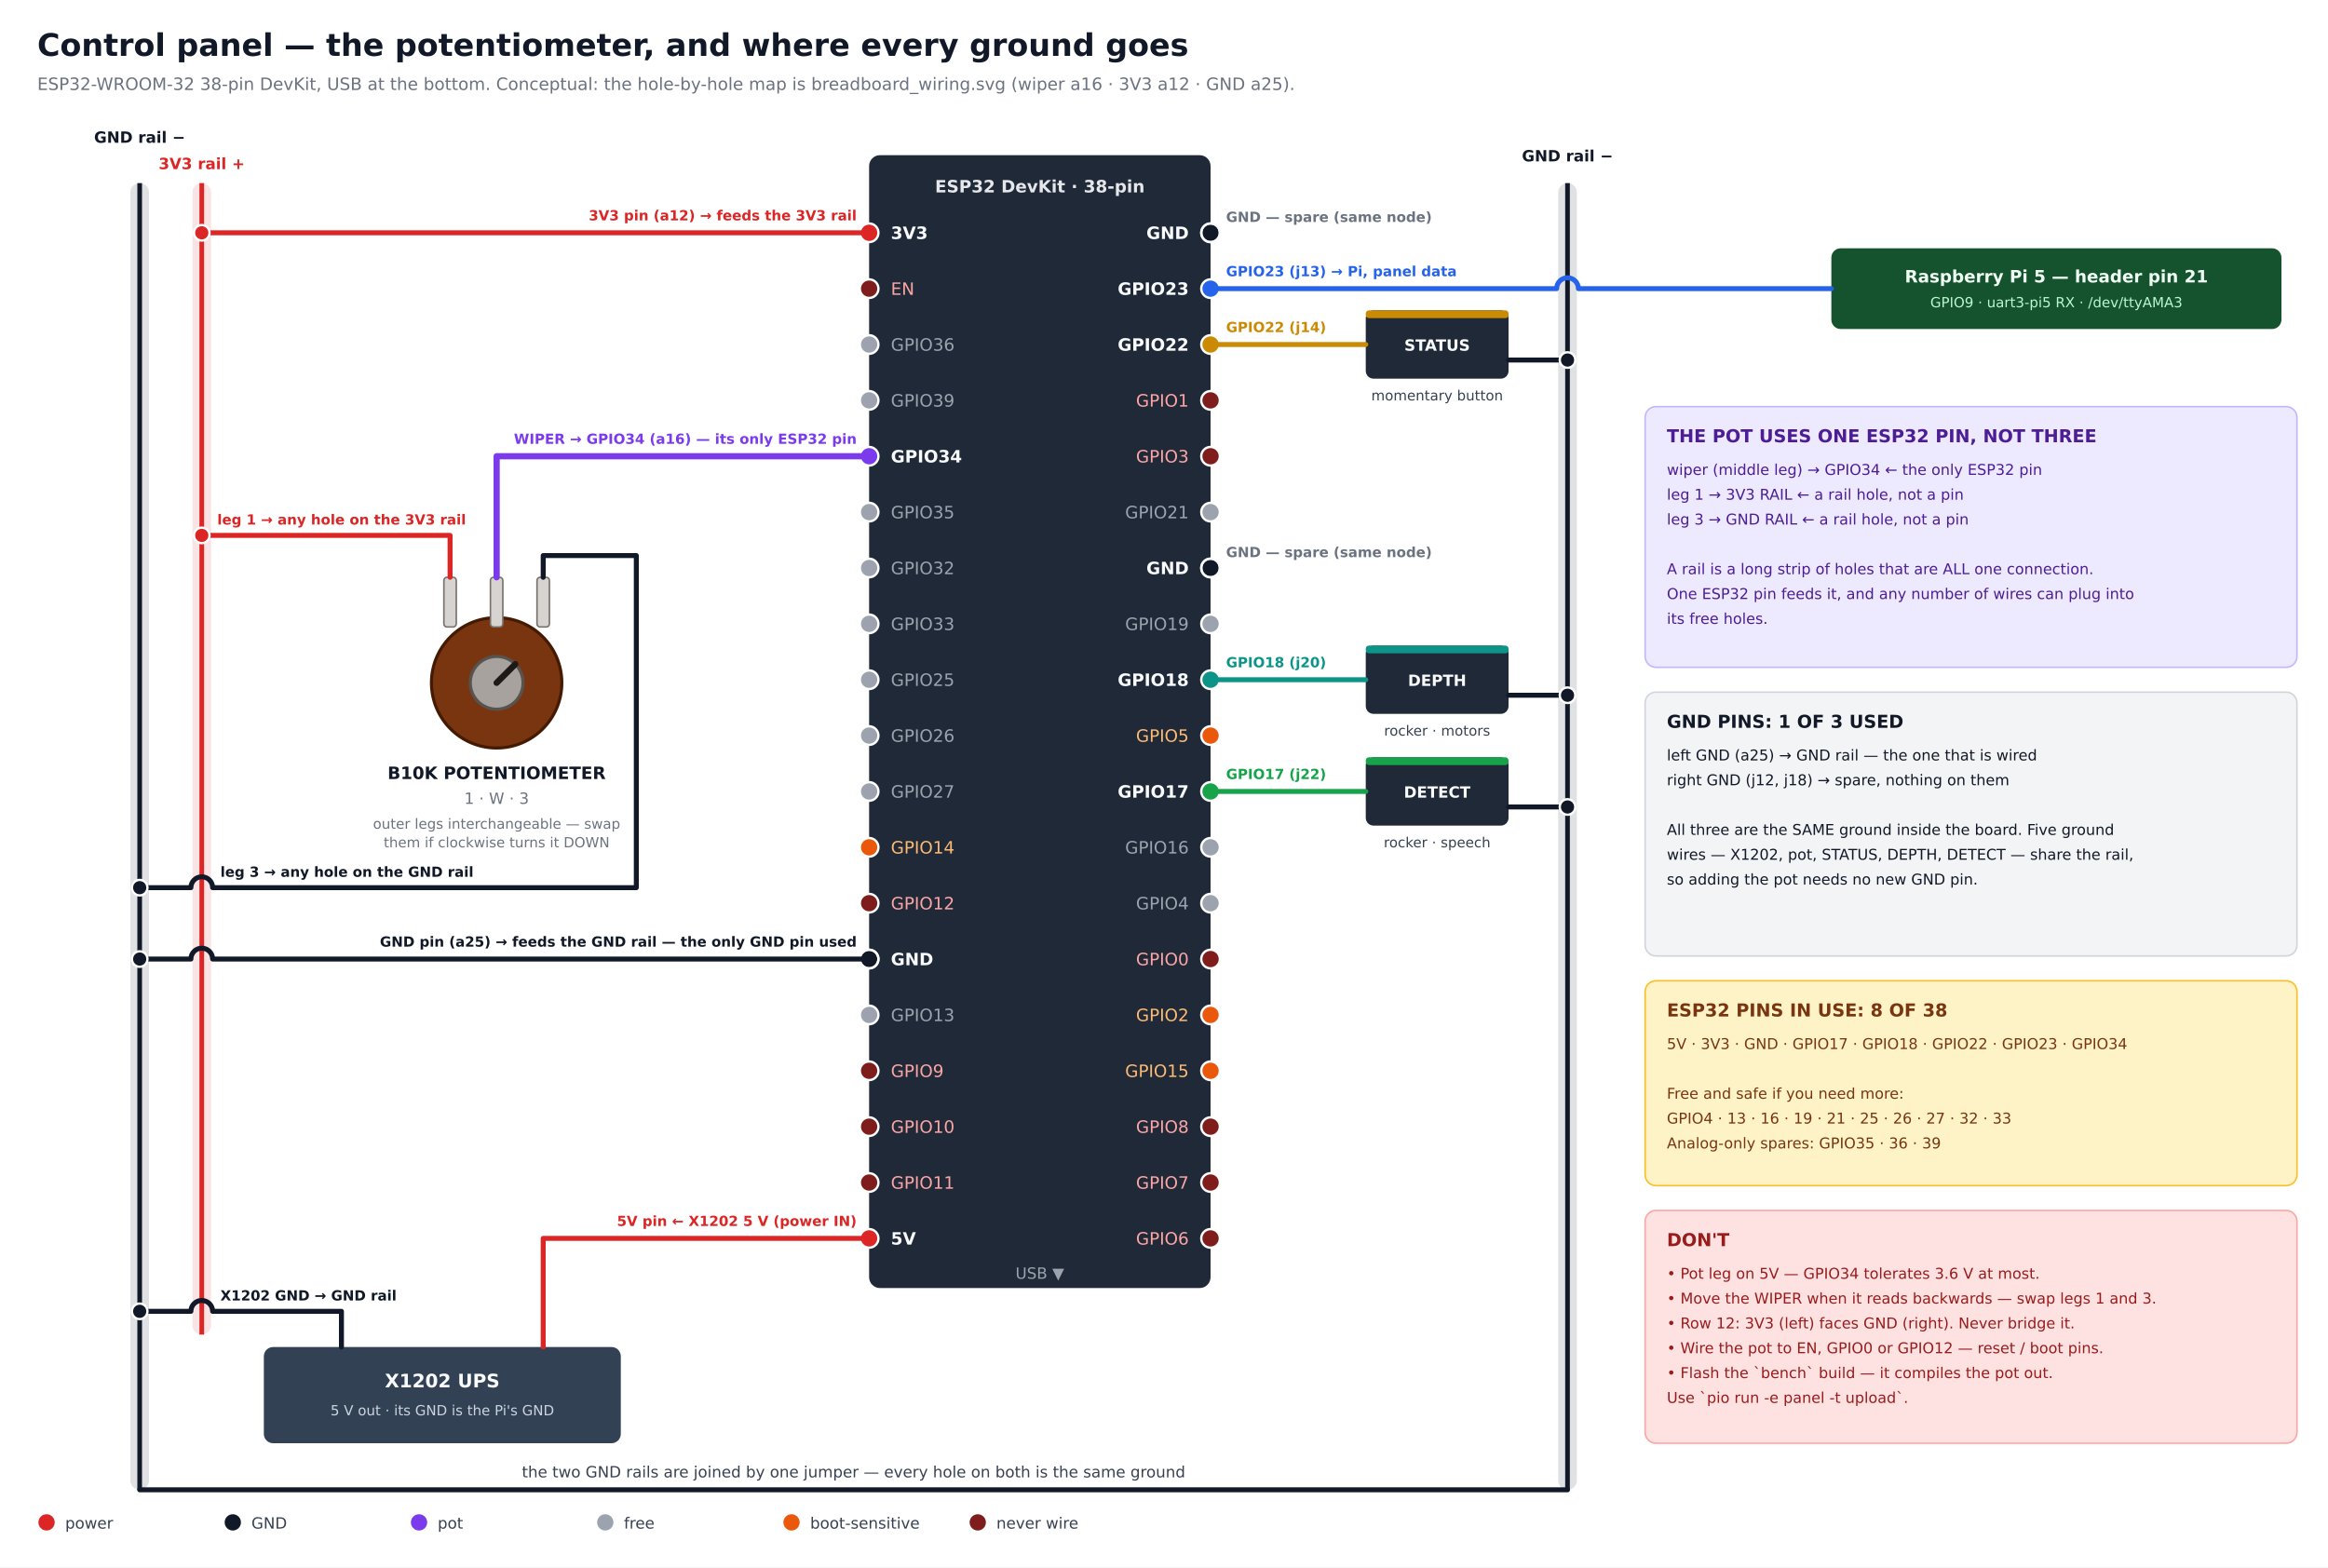
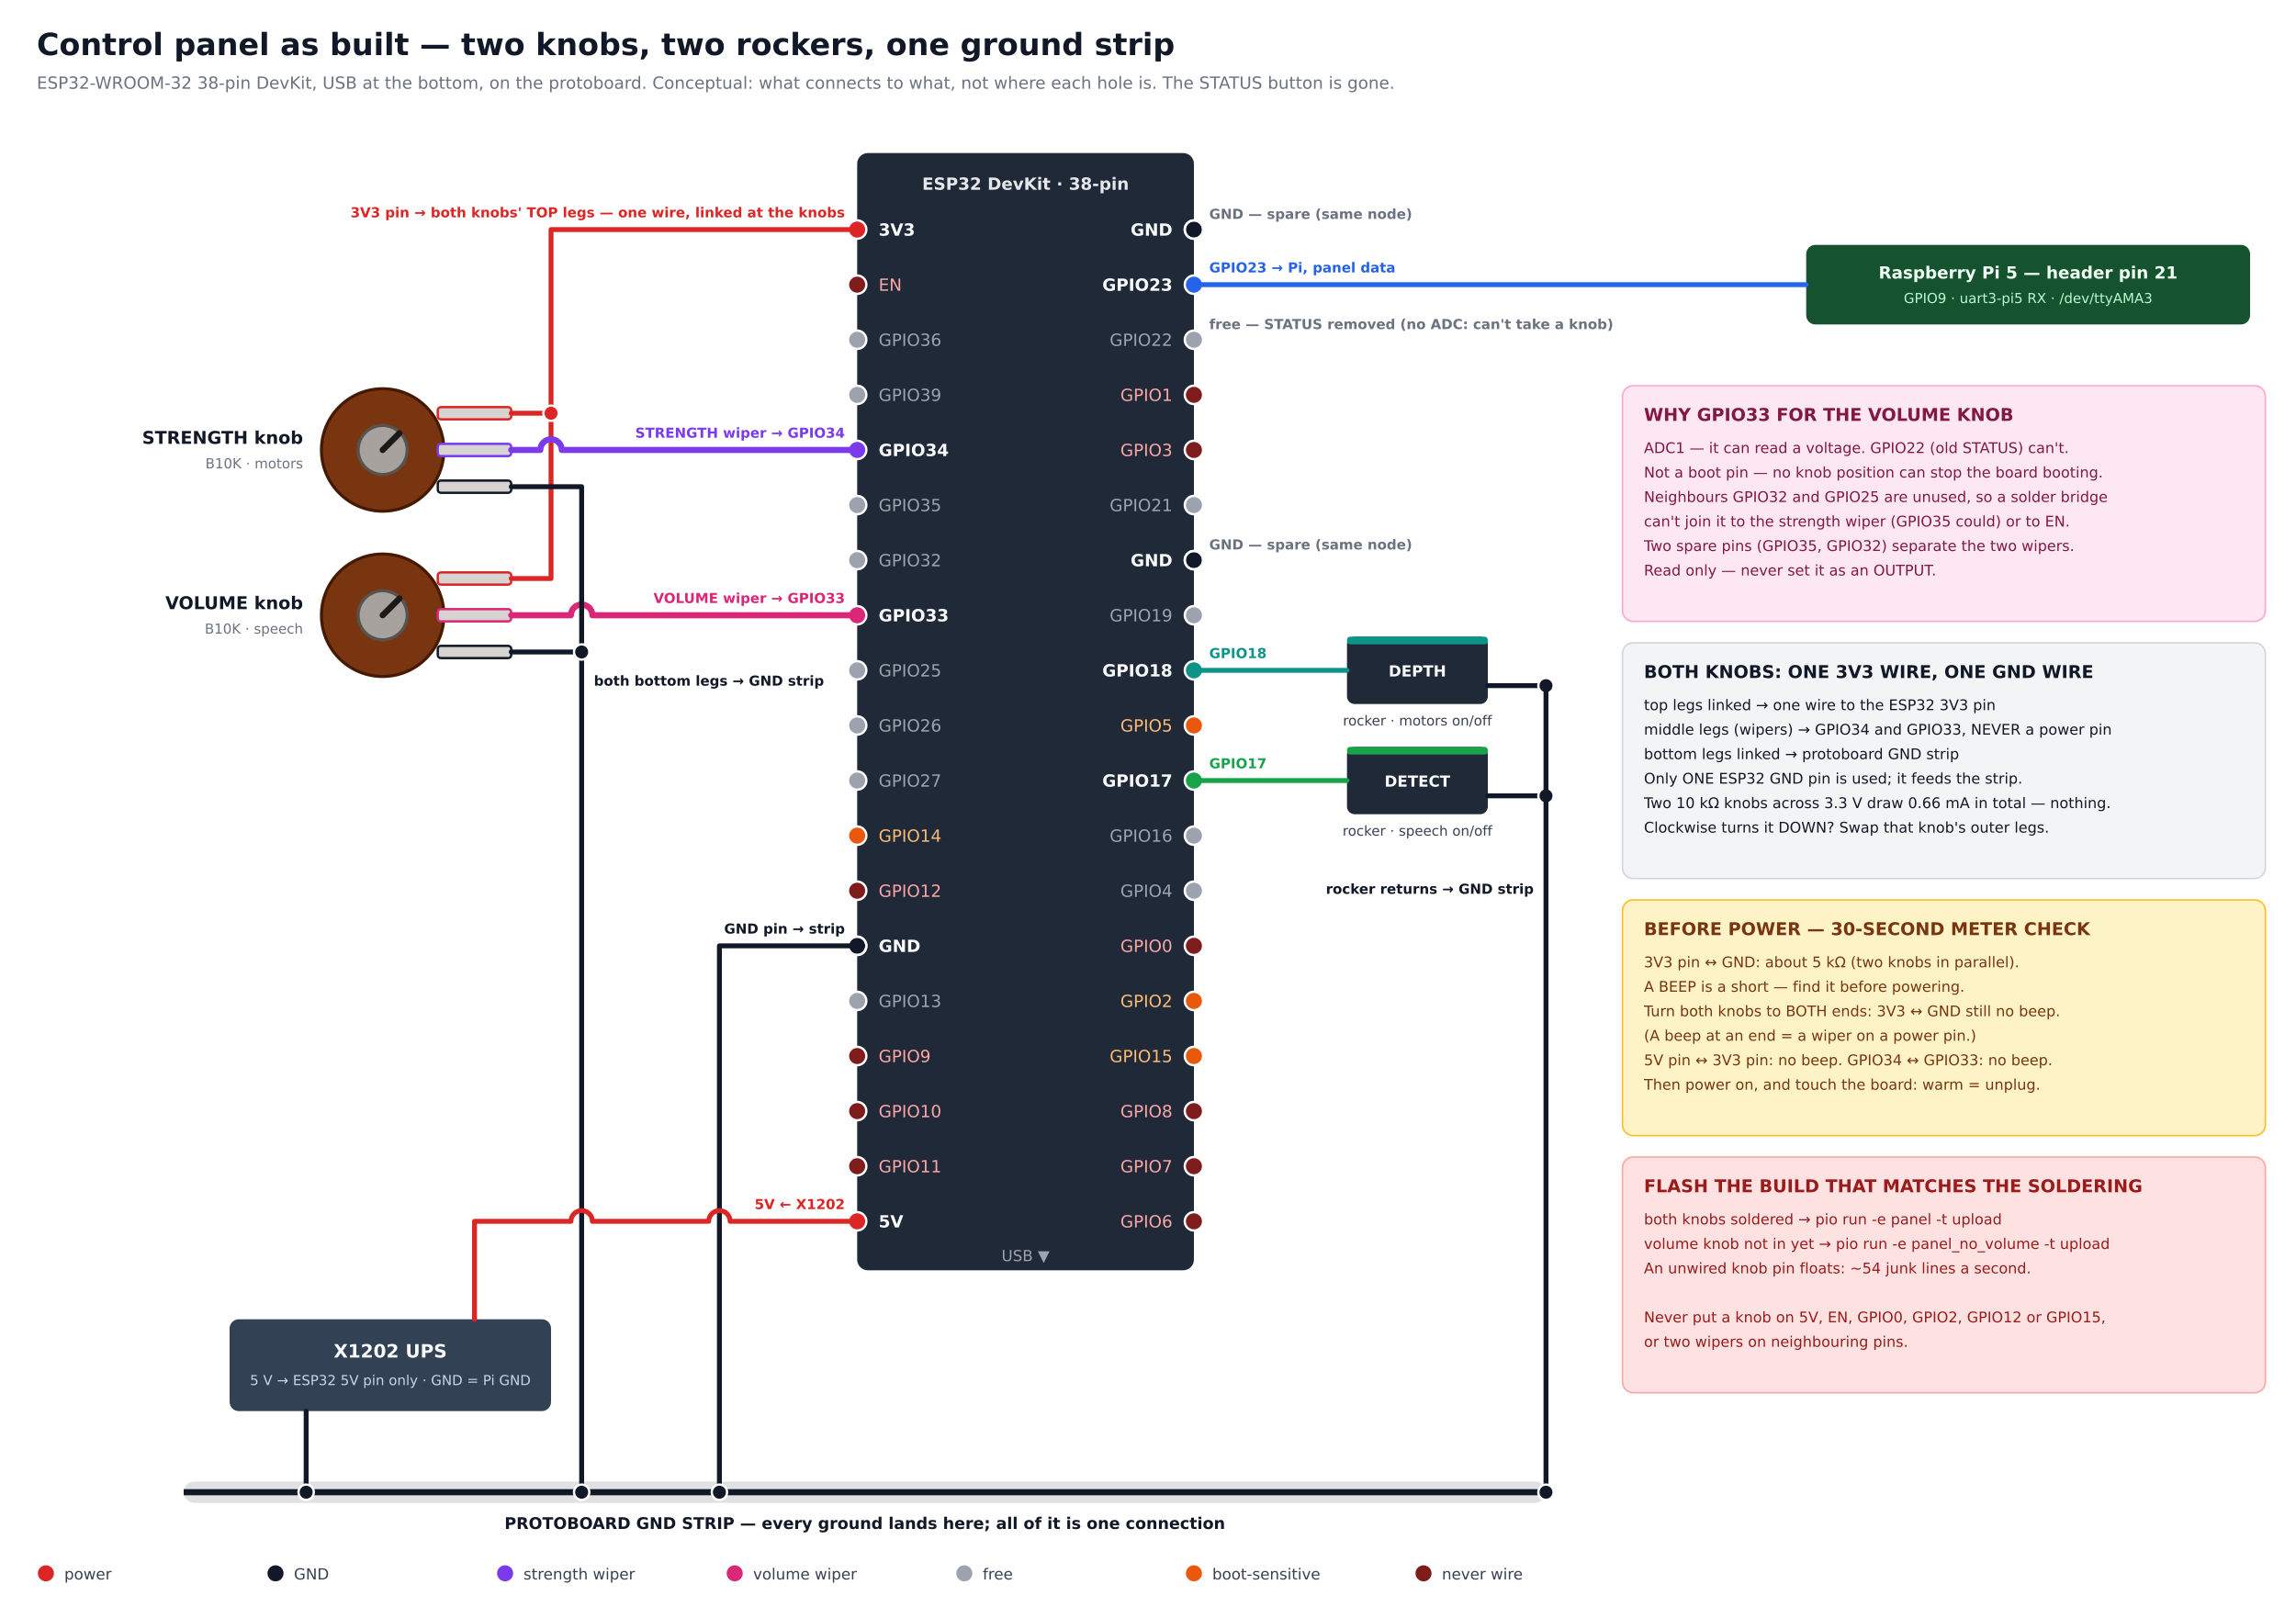
- <svg xmlns="http://www.w3.org/2000/svg" width="1500" height="1010" viewBox="0 0 1500 1010" font-family="DejaVu Sans, Arial, sans-serif">
-   <rect width="1500" height="1010" fill="#ffffff" />
-   <text x="24" y="36" font-size="20" fill="#111827" text-anchor="start" font-weight="bold">Control panel — the potentiometer, and where every ground goes</text>
-   <text x="24" y="58" font-size="11" fill="#6b7280" text-anchor="start" font-weight="normal">ESP32-WROOM-32 38-pin DevKit, USB at the bottom. Conceptual: the hole-by-hole map is breadboard_wiring.svg (wiper a16 · 3V3 a12 · GND a25).</text>
-   <rect x="124" y="118" width="12" height="742" rx="6" fill="#dc2626" opacity="0.13" />
-   <line x1="130" y1="118" x2="130" y2="860" stroke="#dc2626" stroke-width="3" />
-   <rect x="84" y="118" width="12" height="842" rx="6" fill="#111827" opacity="0.13" />
-   <line x1="90" y1="118" x2="90" y2="960" stroke="#111827" stroke-width="3" />
-   <rect x="1004" y="118" width="12" height="842" rx="6" fill="#111827" opacity="0.13" />
-   <line x1="1010" y1="118" x2="1010" y2="960" stroke="#111827" stroke-width="3" />
-   <text x="130" y="109" font-size="10" fill="#dc2626" text-anchor="middle" font-weight="bold">3V3 rail +</text>
-   <text x="90" y="92" font-size="10" fill="#111827" text-anchor="middle" font-weight="bold">GND rail −</text>
-   <text x="1010" y="104" font-size="10" fill="#111827" text-anchor="middle" font-weight="bold">GND rail −</text>
-   <path d="M 90 960 L 1010 960" stroke="#111827" stroke-width="3.2" fill="none" stroke-linecap="round" stroke-linejoin="round" />
-   <text x="550.0" y="952" font-size="10" fill="#374151" text-anchor="middle" font-weight="normal">the two GND rails are joined by one jumper — every hole on both is the same ground</text>
+ <svg xmlns="http://www.w3.org/2000/svg" width="1500" height="1050" viewBox="0 0 1500 1050" font-family="DejaVu Sans, Arial, sans-serif">
+   <rect width="1500" height="1050" fill="#ffffff" />
+   <text x="24" y="36" font-size="20" fill="#111827" text-anchor="start" font-weight="bold">Control panel as built — two knobs, two rockers, one ground strip</text>
+   <text x="24" y="58" font-size="11" fill="#6b7280" text-anchor="start" font-weight="normal">ESP32-WROOM-32 38-pin DevKit, USB at the bottom, on the protoboard. Conceptual: what connects to what, not where each hole is. The STATUS button is gone.</text>
+   <rect x="120" y="968" width="890" height="14" rx="7" fill="#111827" opacity="0.13" />
+   <line x1="120" y1="975" x2="1010" y2="975" stroke="#111827" stroke-width="4" />
+   <text x="565.0" y="999" font-size="10.5" fill="#111827" text-anchor="middle" font-weight="bold">PROTOBOARD GND STRIP — every ground lands here; all of it is one connection</text>
  <rect x="560" y="100" width="220" height="730" rx="7" fill="#1f2937" />
  <text x="670.0" y="124" font-size="11" fill="#e5e7eb" text-anchor="middle" font-weight="bold">ESP32 DevKit · 38-pin</text>
  <text x="670.0" y="824" font-size="10" fill="#9ca3af" text-anchor="middle" font-weight="normal">USB ▼</text>
  <circle cx="560" cy="150" r="6" fill="#dc2626" stroke="#ffffff" stroke-width="1.5" />
  <text x="574" y="154" font-size="11" fill="#f9fafb" text-anchor="start" font-weight="bold">3V3</text>
  <circle cx="560" cy="186" r="6" fill="#7f1d1d" stroke="#ffffff" stroke-width="1.5" />
  <text x="574" y="190" font-size="11" fill="#fca5a5" text-anchor="start" font-weight="normal">EN</text>
  <circle cx="560" cy="222" r="6" fill="#9ca3af" stroke="#ffffff" stroke-width="1.5" />
  <text x="574" y="226" font-size="11" fill="#9ca3af" text-anchor="start" font-weight="normal">GPIO36</text>
  <circle cx="560" cy="258" r="6" fill="#9ca3af" stroke="#ffffff" stroke-width="1.5" />
  <text x="574" y="262" font-size="11" fill="#9ca3af" text-anchor="start" font-weight="normal">GPIO39</text>
  <circle cx="560" cy="294" r="6" fill="#7c3aed" stroke="#ffffff" stroke-width="1.5" />
  <text x="574" y="298" font-size="11" fill="#f9fafb" text-anchor="start" font-weight="bold">GPIO34</text>
  <circle cx="560" cy="330" r="6" fill="#9ca3af" stroke="#ffffff" stroke-width="1.5" />
  <text x="574" y="334" font-size="11" fill="#9ca3af" text-anchor="start" font-weight="normal">GPIO35</text>
  <circle cx="560" cy="366" r="6" fill="#9ca3af" stroke="#ffffff" stroke-width="1.5" />
  <text x="574" y="370" font-size="11" fill="#9ca3af" text-anchor="start" font-weight="normal">GPIO32</text>
-   <circle cx="560" cy="402" r="6" fill="#9ca3af" stroke="#ffffff" stroke-width="1.5" />
-   <text x="574" y="406" font-size="11" fill="#9ca3af" text-anchor="start" font-weight="normal">GPIO33</text>
+   <circle cx="560" cy="402" r="6" fill="#db2777" stroke="#ffffff" stroke-width="1.5" />
+   <text x="574" y="406" font-size="11" fill="#f9fafb" text-anchor="start" font-weight="bold">GPIO33</text>
  <circle cx="560" cy="438" r="6" fill="#9ca3af" stroke="#ffffff" stroke-width="1.5" />
  <text x="574" y="442" font-size="11" fill="#9ca3af" text-anchor="start" font-weight="normal">GPIO25</text>
  <circle cx="560" cy="474" r="6" fill="#9ca3af" stroke="#ffffff" stroke-width="1.5" />
  <text x="574" y="478" font-size="11" fill="#9ca3af" text-anchor="start" font-weight="normal">GPIO26</text>
  <circle cx="560" cy="510" r="6" fill="#9ca3af" stroke="#ffffff" stroke-width="1.5" />
  <text x="574" y="514" font-size="11" fill="#9ca3af" text-anchor="start" font-weight="normal">GPIO27</text>
  <circle cx="560" cy="546" r="6" fill="#ea580c" stroke="#ffffff" stroke-width="1.5" />
  <text x="574" y="550" font-size="11" fill="#fdba74" text-anchor="start" font-weight="normal">GPIO14</text>
  <circle cx="560" cy="582" r="6" fill="#7f1d1d" stroke="#ffffff" stroke-width="1.5" />
  <text x="574" y="586" font-size="11" fill="#fca5a5" text-anchor="start" font-weight="normal">GPIO12</text>
  <circle cx="560" cy="618" r="6" fill="#111827" stroke="#ffffff" stroke-width="1.5" />
  <circle cx="560" cy="618" r="6" fill="none" stroke="#f9fafb" stroke-width="1.5" />
  <text x="574" y="622" font-size="11" fill="#f9fafb" text-anchor="start" font-weight="bold">GND</text>
  <circle cx="560" cy="654" r="6" fill="#9ca3af" stroke="#ffffff" stroke-width="1.5" />
  <text x="574" y="658" font-size="11" fill="#9ca3af" text-anchor="start" font-weight="normal">GPIO13</text>
  <circle cx="560" cy="690" r="6" fill="#7f1d1d" stroke="#ffffff" stroke-width="1.5" />
  <text x="574" y="694" font-size="11" fill="#fca5a5" text-anchor="start" font-weight="normal">GPIO9</text>
  <circle cx="560" cy="726" r="6" fill="#7f1d1d" stroke="#ffffff" stroke-width="1.5" />
  <text x="574" y="730" font-size="11" fill="#fca5a5" text-anchor="start" font-weight="normal">GPIO10</text>
  <circle cx="560" cy="762" r="6" fill="#7f1d1d" stroke="#ffffff" stroke-width="1.5" />
  <text x="574" y="766" font-size="11" fill="#fca5a5" text-anchor="start" font-weight="normal">GPIO11</text>
  <circle cx="560" cy="798" r="6" fill="#dc2626" stroke="#ffffff" stroke-width="1.5" />
  <text x="574" y="802" font-size="11" fill="#f9fafb" text-anchor="start" font-weight="bold">5V</text>
  <circle cx="780" cy="150" r="6" fill="#111827" stroke="#ffffff" stroke-width="1.5" />
  <circle cx="780" cy="150" r="6" fill="none" stroke="#f9fafb" stroke-width="1.5" />
  <text x="766" y="154" font-size="11" fill="#f9fafb" text-anchor="end" font-weight="bold">GND</text>
  <circle cx="780" cy="186" r="6" fill="#2563eb" stroke="#ffffff" stroke-width="1.5" />
  <text x="766" y="190" font-size="11" fill="#f9fafb" text-anchor="end" font-weight="bold">GPIO23</text>
-   <circle cx="780" cy="222" r="6" fill="#ca8a04" stroke="#ffffff" stroke-width="1.5" />
-   <text x="766" y="226" font-size="11" fill="#f9fafb" text-anchor="end" font-weight="bold">GPIO22</text>
+   <circle cx="780" cy="222" r="6" fill="#9ca3af" stroke="#ffffff" stroke-width="1.5" />
+   <text x="766" y="226" font-size="11" fill="#9ca3af" text-anchor="end" font-weight="normal">GPIO22</text>
  <circle cx="780" cy="258" r="6" fill="#7f1d1d" stroke="#ffffff" stroke-width="1.5" />
  <text x="766" y="262" font-size="11" fill="#fca5a5" text-anchor="end" font-weight="normal">GPIO1</text>
  <circle cx="780" cy="294" r="6" fill="#7f1d1d" stroke="#ffffff" stroke-width="1.5" />
  <text x="766" y="298" font-size="11" fill="#fca5a5" text-anchor="end" font-weight="normal">GPIO3</text>
  <circle cx="780" cy="330" r="6" fill="#9ca3af" stroke="#ffffff" stroke-width="1.5" />
  <text x="766" y="334" font-size="11" fill="#9ca3af" text-anchor="end" font-weight="normal">GPIO21</text>
  <circle cx="780" cy="366" r="6" fill="#111827" stroke="#ffffff" stroke-width="1.5" />
  <circle cx="780" cy="366" r="6" fill="none" stroke="#f9fafb" stroke-width="1.5" />
  <text x="766" y="370" font-size="11" fill="#f9fafb" text-anchor="end" font-weight="bold">GND</text>
  <circle cx="780" cy="402" r="6" fill="#9ca3af" stroke="#ffffff" stroke-width="1.5" />
  <text x="766" y="406" font-size="11" fill="#9ca3af" text-anchor="end" font-weight="normal">GPIO19</text>
  <circle cx="780" cy="438" r="6" fill="#0d9488" stroke="#ffffff" stroke-width="1.5" />
  <text x="766" y="442" font-size="11" fill="#f9fafb" text-anchor="end" font-weight="bold">GPIO18</text>
  <circle cx="780" cy="474" r="6" fill="#ea580c" stroke="#ffffff" stroke-width="1.5" />
  <text x="766" y="478" font-size="11" fill="#fdba74" text-anchor="end" font-weight="normal">GPIO5</text>
  <circle cx="780" cy="510" r="6" fill="#16a34a" stroke="#ffffff" stroke-width="1.5" />
  <text x="766" y="514" font-size="11" fill="#f9fafb" text-anchor="end" font-weight="bold">GPIO17</text>
  <circle cx="780" cy="546" r="6" fill="#9ca3af" stroke="#ffffff" stroke-width="1.5" />
  <text x="766" y="550" font-size="11" fill="#9ca3af" text-anchor="end" font-weight="normal">GPIO16</text>
  <circle cx="780" cy="582" r="6" fill="#9ca3af" stroke="#ffffff" stroke-width="1.5" />
  <text x="766" y="586" font-size="11" fill="#9ca3af" text-anchor="end" font-weight="normal">GPIO4</text>
  <circle cx="780" cy="618" r="6" fill="#7f1d1d" stroke="#ffffff" stroke-width="1.5" />
  <text x="766" y="622" font-size="11" fill="#fca5a5" text-anchor="end" font-weight="normal">GPIO0</text>
  <circle cx="780" cy="654" r="6" fill="#ea580c" stroke="#ffffff" stroke-width="1.5" />
  <text x="766" y="658" font-size="11" fill="#fdba74" text-anchor="end" font-weight="normal">GPIO2</text>
  <circle cx="780" cy="690" r="6" fill="#ea580c" stroke="#ffffff" stroke-width="1.5" />
  <text x="766" y="694" font-size="11" fill="#fdba74" text-anchor="end" font-weight="normal">GPIO15</text>
  <circle cx="780" cy="726" r="6" fill="#7f1d1d" stroke="#ffffff" stroke-width="1.5" />
  <text x="766" y="730" font-size="11" fill="#fca5a5" text-anchor="end" font-weight="normal">GPIO8</text>
  <circle cx="780" cy="762" r="6" fill="#7f1d1d" stroke="#ffffff" stroke-width="1.5" />
  <text x="766" y="766" font-size="11" fill="#fca5a5" text-anchor="end" font-weight="normal">GPIO7</text>
  <circle cx="780" cy="798" r="6" fill="#7f1d1d" stroke="#ffffff" stroke-width="1.5" />
  <text x="766" y="802" font-size="11" fill="#fca5a5" text-anchor="end" font-weight="normal">GPIO6</text>
-   <path d="M 560 150 L 130 150" stroke="#dc2626" stroke-width="3.2" fill="none" stroke-linecap="round" stroke-linejoin="round" />
-   <circle cx="130" cy="150" r="5" fill="#dc2626" stroke="#ffffff" stroke-width="1.5" />
-   <text x="552" y="142" font-size="9" fill="#dc2626" text-anchor="end" font-weight="bold">3V3 pin (a12) → feeds the 3V3 rail</text>
-   <path d="M 560 618 L 137 618 A 7 7 0 0 0 123 618 L 90 618" stroke="#111827" stroke-width="3.2" fill="none" stroke-linecap="round" stroke-linejoin="round" />
-   <circle cx="90" cy="618" r="5" fill="#111827" stroke="#ffffff" stroke-width="1.5" />
-   <text x="552" y="610" font-size="9" fill="#111827" text-anchor="end" font-weight="bold">GND pin (a25) → feeds the GND rail — the only GND pin used</text>
-   <circle cx="320" cy="440" r="42" fill="#78350f" stroke="#451a03" stroke-width="2" />
-   <circle cx="320" cy="440" r="17" fill="#a8a29e" stroke="#57534e" stroke-width="2" />
-   <line x1="320" y1="440" x2="332" y2="428" stroke="#1c1917" stroke-width="4" stroke-linecap="round" />
-   <rect x="286" y="372" width="8" height="32" rx="2" fill="#d6d3d1" stroke="#78716c" />
-   <rect x="316" y="372" width="8" height="32" rx="2" fill="#d6d3d1" stroke="#78716c" />
-   <rect x="346" y="372" width="8" height="32" rx="2" fill="#d6d3d1" stroke="#78716c" />
-   <text x="320" y="502" font-size="11" fill="#111827" text-anchor="middle" font-weight="bold">B10K POTENTIOMETER</text>
-   <text x="320" y="518" font-size="10" fill="#6b7280" text-anchor="middle" font-weight="normal">1  ·  W  ·  3</text>
-   <text x="320" y="534" font-size="9" fill="#6b7280" text-anchor="middle" font-weight="normal">outer legs interchangeable — swap</text>
-   <text x="320" y="546" font-size="9" fill="#6b7280" text-anchor="middle" font-weight="normal">them if clockwise turns it DOWN</text>
-   <path d="M 320 372 L 320 294 L 560 294" stroke="#7c3aed" stroke-width="4" fill="none" stroke-linecap="round" stroke-linejoin="round" />
-   <text x="552" y="286" font-size="9" fill="#7c3aed" text-anchor="end" font-weight="bold">WIPER → GPIO34 (a16) — its only ESP32 pin</text>
-   <path d="M 290 372 L 290 345 L 130 345" stroke="#dc2626" stroke-width="3.2" fill="none" stroke-linecap="round" stroke-linejoin="round" />
-   <circle cx="130" cy="345" r="5" fill="#dc2626" stroke="#ffffff" stroke-width="1.5" />
-   <text x="140" y="338" font-size="9" fill="#dc2626" text-anchor="start" font-weight="bold">leg 1 → any hole on the 3V3 rail</text>
-   <path d="M 350 372 L 350 358 L 410 358 L 410 572 L 137 572 A 7 7 0 0 0 123 572 L 90 572" stroke="#111827" stroke-width="3.2" fill="none" stroke-linecap="round" stroke-linejoin="round" />
-   <circle cx="90" cy="572" r="5" fill="#111827" stroke="#ffffff" stroke-width="1.5" />
-   <text x="142" y="565" font-size="9" fill="#111827" text-anchor="start" font-weight="bold">leg 3 → any hole on the GND rail</text>
-   <rect x="170" y="868" width="230" height="62" rx="6" fill="#334155" />
-   <text x="285.0" y="894" font-size="12" fill="#f8fafc" text-anchor="middle" font-weight="bold">X1202 UPS</text>
-   <text x="285.0" y="912" font-size="9" fill="#cbd5e1" text-anchor="middle" font-weight="normal">5 V out · its GND is the Pi's GND</text>
-   <path d="M 560 798 L 350 798 L 350 868" stroke="#dc2626" stroke-width="3.2" fill="none" stroke-linecap="round" stroke-linejoin="round" />
-   <text x="552" y="790" font-size="9" fill="#dc2626" text-anchor="end" font-weight="bold">5V pin ← X1202 5 V (power IN)</text>
-   <path d="M 220 868 L 220 845 L 137 845 A 7 7 0 0 0 123 845 L 90 845" stroke="#111827" stroke-width="3.2" fill="none" stroke-linecap="round" stroke-linejoin="round" />
-   <circle cx="90" cy="845" r="5" fill="#111827" stroke="#ffffff" stroke-width="1.5" />
-   <text x="142" y="838" font-size="9" fill="#111827" text-anchor="start" font-weight="bold">X1202 GND → GND rail</text>
+   <circle cx="250" cy="294" r="40" fill="#78350f" stroke="#451a03" stroke-width="2" />
+   <circle cx="250" cy="294" r="16" fill="#a8a29e" stroke="#57534e" stroke-width="2" />
+   <line x1="250" y1="294" x2="261" y2="283" stroke="#1c1917" stroke-width="4" stroke-linecap="round" />
+   <rect x="286" y="266" width="48" height="8" rx="2" fill="#d6d3d1" stroke="#dc2626" stroke-width="1.5" />
+   <rect x="286" y="290" width="48" height="8" rx="2" fill="#d6d3d1" stroke="#7c3aed" stroke-width="1.5" />
+   <rect x="286" y="314" width="48" height="8" rx="2" fill="#d6d3d1" stroke="#111827" stroke-width="1.5" />
+   <text x="198" y="290" font-size="11.5" fill="#111827" text-anchor="end" font-weight="bold">STRENGTH knob</text>
+   <text x="198" y="306" font-size="9" fill="#6b7280" text-anchor="end" font-weight="normal">B10K · motors</text>
+   <circle cx="250" cy="402" r="40" fill="#78350f" stroke="#451a03" stroke-width="2" />
+   <circle cx="250" cy="402" r="16" fill="#a8a29e" stroke="#57534e" stroke-width="2" />
+   <line x1="250" y1="402" x2="261" y2="391" stroke="#1c1917" stroke-width="4" stroke-linecap="round" />
+   <rect x="286" y="374" width="48" height="8" rx="2" fill="#d6d3d1" stroke="#dc2626" stroke-width="1.5" />
+   <rect x="286" y="398" width="48" height="8" rx="2" fill="#d6d3d1" stroke="#db2777" stroke-width="1.5" />
+   <rect x="286" y="422" width="48" height="8" rx="2" fill="#d6d3d1" stroke="#111827" stroke-width="1.5" />
+   <text x="198" y="398" font-size="11.5" fill="#111827" text-anchor="end" font-weight="bold">VOLUME knob</text>
+   <text x="198" y="414" font-size="9" fill="#6b7280" text-anchor="end" font-weight="normal">B10K · speech</text>
+   <path d="M 560 150 L 360 150 L 360 378 L 334 378" stroke="#dc2626" stroke-width="3.2" fill="none" stroke-linecap="round" stroke-linejoin="round" />
+   <path d="M 360 270 L 334 270" stroke="#dc2626" stroke-width="3.2" fill="none" stroke-linecap="round" stroke-linejoin="round" />
+   <circle cx="360" cy="270" r="5" fill="#dc2626" stroke="#ffffff" stroke-width="1.5" />
+   <text x="552" y="142" font-size="9" fill="#dc2626" text-anchor="end" font-weight="bold">3V3 pin → both knobs' TOP legs — one wire, linked at the knobs</text>
+   <path d="M 334 294 L 353 294 A 7 7 0 0 1 367 294 L 560 294" stroke="#7c3aed" stroke-width="4" fill="none" stroke-linecap="round" stroke-linejoin="round" />
+   <text x="552" y="286" font-size="9" fill="#7c3aed" text-anchor="end" font-weight="bold">STRENGTH wiper → GPIO34</text>
+   <path d="M 334 402 L 373 402 A 7 7 0 0 1 387 402 L 560 402" stroke="#db2777" stroke-width="4" fill="none" stroke-linecap="round" stroke-linejoin="round" />
+   <text x="552" y="394" font-size="9" fill="#db2777" text-anchor="end" font-weight="bold">VOLUME wiper → GPIO33</text>
+   <path d="M 334 318 L 380 318 L 380 975" stroke="#111827" stroke-width="3.2" fill="none" stroke-linecap="round" stroke-linejoin="round" />
+   <path d="M 334 426 L 380 426" stroke="#111827" stroke-width="3.2" fill="none" stroke-linecap="round" stroke-linejoin="round" />
+   <circle cx="380" cy="426" r="5" fill="#111827" stroke="#ffffff" stroke-width="1.5" />
+   <circle cx="380" cy="975" r="5" fill="#111827" stroke="#ffffff" stroke-width="1.5" />
+   <text x="388" y="448" font-size="9" fill="#111827" text-anchor="start" font-weight="bold">both bottom legs → GND strip</text>
+   <path d="M 560 618 L 470 618 L 470 975" stroke="#111827" stroke-width="3.2" fill="none" stroke-linecap="round" stroke-linejoin="round" />
+   <circle cx="470" cy="975" r="5" fill="#111827" stroke="#ffffff" stroke-width="1.5" />
+   <text x="552" y="610" font-size="9" fill="#111827" text-anchor="end" font-weight="bold">GND pin → strip</text>
+   <rect x="150" y="862" width="210" height="60" rx="6" fill="#334155" />
+   <text x="255.0" y="887" font-size="12" fill="#f8fafc" text-anchor="middle" font-weight="bold">X1202 UPS</text>
+   <text x="255.0" y="905" font-size="9" fill="#cbd5e1" text-anchor="middle" font-weight="normal">5 V → ESP32 5V pin only · GND = Pi GND</text>
+   <path d="M 560 798 L 477 798 A 7 7 0 0 0 463 798 L 387 798 A 7 7 0 0 0 373 798 L 310 798 L 310 862" stroke="#dc2626" stroke-width="3.2" fill="none" stroke-linecap="round" stroke-linejoin="round" />
+   <text x="552" y="790" font-size="9" fill="#dc2626" text-anchor="end" font-weight="bold">5V ← X1202</text>
+   <path d="M 200 922 L 200 975" stroke="#111827" stroke-width="3.2" fill="none" stroke-linecap="round" stroke-linejoin="round" />
+   <circle cx="200" cy="975" r="5" fill="#111827" stroke="#ffffff" stroke-width="1.5" />
  <rect x="1180" y="160" width="290" height="52" rx="6" fill="#14532d" />
  <text x="1325.0" y="182" font-size="11" fill="#f0fdf4" text-anchor="middle" font-weight="bold">Raspberry Pi 5 — header pin 21</text>
  <text x="1325.0" y="198" font-size="9" fill="#bbf7d0" text-anchor="middle" font-weight="normal">GPIO9 · uart3-pi5 RX · /dev/ttyAMA3</text>
-   <path d="M 780 186 L 1003 186 A 7 7 0 0 1 1017 186 L 1180 186" stroke="#2563eb" stroke-width="3.2" fill="none" stroke-linecap="round" stroke-linejoin="round" />
-   <text x="790" y="178" font-size="9" fill="#2563eb" text-anchor="start" font-weight="bold">GPIO23 (j13) → Pi, panel data</text>
-   <rect x="880" y="200" width="92" height="44" rx="5" fill="#1f2937" />
-   <rect x="880" y="200" width="92" height="5" rx="2" fill="#ca8a04" />
-   <text x="926.0" y="226.0" font-size="10" fill="#f9fafb" text-anchor="middle" font-weight="bold">STATUS</text>
-   <text x="926.0" y="258" font-size="9" fill="#374151" text-anchor="middle" font-weight="normal">momentary button</text>
-   <path d="M 780 222 L 880 222" stroke="#ca8a04" stroke-width="3.2" fill="none" stroke-linecap="round" stroke-linejoin="round" />
-   <text x="790" y="214" font-size="9" fill="#ca8a04" text-anchor="start" font-weight="bold">GPIO22 (j14)</text>
-   <path d="M 972 232 L 1010 232" stroke="#111827" stroke-width="3.2" fill="none" stroke-linecap="round" stroke-linejoin="round" />
-   <circle cx="1010" cy="232" r="5" fill="#111827" stroke="#ffffff" stroke-width="1.5" />
+   <path d="M 780 186 L 1180 186" stroke="#2563eb" stroke-width="3.2" fill="none" stroke-linecap="round" stroke-linejoin="round" />
+   <text x="790" y="178" font-size="9" fill="#2563eb" text-anchor="start" font-weight="bold">GPIO23 → Pi, panel data</text>
+   <text x="790" y="215" font-size="9" fill="#6b7280" text-anchor="start" font-weight="bold">free — STATUS removed (no ADC: can't take a knob)</text>
+   <text x="790" y="143" font-size="9" fill="#6b7280" text-anchor="start" font-weight="bold">GND — spare (same node)</text>
+   <text x="790" y="359" font-size="9" fill="#6b7280" text-anchor="start" font-weight="bold">GND — spare (same node)</text>
  <rect x="880" y="416" width="92" height="44" rx="5" fill="#1f2937" />
  <rect x="880" y="416" width="92" height="5" rx="2" fill="#0d9488" />
  <text x="926.0" y="442.0" font-size="10" fill="#f9fafb" text-anchor="middle" font-weight="bold">DEPTH</text>
-   <text x="926.0" y="474" font-size="9" fill="#374151" text-anchor="middle" font-weight="normal">rocker · motors</text>
+   <text x="926.0" y="474" font-size="9" fill="#374151" text-anchor="middle" font-weight="normal">rocker · motors on/off</text>
  <path d="M 780 438 L 880 438" stroke="#0d9488" stroke-width="3.2" fill="none" stroke-linecap="round" stroke-linejoin="round" />
-   <text x="790" y="430" font-size="9" fill="#0d9488" text-anchor="start" font-weight="bold">GPIO18 (j20)</text>
+   <text x="790" y="430" font-size="9" fill="#0d9488" text-anchor="start" font-weight="bold">GPIO18</text>
  <path d="M 972 448 L 1010 448" stroke="#111827" stroke-width="3.2" fill="none" stroke-linecap="round" stroke-linejoin="round" />
  <circle cx="1010" cy="448" r="5" fill="#111827" stroke="#ffffff" stroke-width="1.5" />
  <rect x="880" y="488" width="92" height="44" rx="5" fill="#1f2937" />
  <rect x="880" y="488" width="92" height="5" rx="2" fill="#16a34a" />
  <text x="926.0" y="514.0" font-size="10" fill="#f9fafb" text-anchor="middle" font-weight="bold">DETECT</text>
-   <text x="926.0" y="546" font-size="9" fill="#374151" text-anchor="middle" font-weight="normal">rocker · speech</text>
+   <text x="926.0" y="546" font-size="9" fill="#374151" text-anchor="middle" font-weight="normal">rocker · speech on/off</text>
  <path d="M 780 510 L 880 510" stroke="#16a34a" stroke-width="3.2" fill="none" stroke-linecap="round" stroke-linejoin="round" />
-   <text x="790" y="502" font-size="9" fill="#16a34a" text-anchor="start" font-weight="bold">GPIO17 (j22)</text>
+   <text x="790" y="502" font-size="9" fill="#16a34a" text-anchor="start" font-weight="bold">GPIO17</text>
  <path d="M 972 520 L 1010 520" stroke="#111827" stroke-width="3.2" fill="none" stroke-linecap="round" stroke-linejoin="round" />
  <circle cx="1010" cy="520" r="5" fill="#111827" stroke="#ffffff" stroke-width="1.5" />
-   <text x="790" y="143" font-size="9" fill="#6b7280" text-anchor="start" font-weight="bold">GND — spare (same node)</text>
-   <text x="790" y="359" font-size="9" fill="#6b7280" text-anchor="start" font-weight="bold">GND — spare (same node)</text>
-   <rect x="1060" y="262" width="420" height="168" rx="7" fill="#ede9fe" stroke="#c4b5fd" />
-   <text x="1074" y="285" font-size="11.5" fill="#4c1d95" text-anchor="start" font-weight="bold">THE POT USES ONE ESP32 PIN, NOT THREE</text>
-   <text x="1074" y="306" font-size="9.6" fill="#4c1d95" text-anchor="start" font-weight="normal">wiper (middle leg)  →  GPIO34      ← the only ESP32 pin</text>
-   <text x="1074" y="322" font-size="9.6" fill="#4c1d95" text-anchor="start" font-weight="normal">leg 1               →  3V3 RAIL    ← a rail hole, not a pin</text>
-   <text x="1074" y="338" font-size="9.6" fill="#4c1d95" text-anchor="start" font-weight="normal">leg 3               →  GND RAIL    ← a rail hole, not a pin</text>
-   <text x="1074" y="354" font-size="9.6" fill="#4c1d95" text-anchor="start" font-weight="normal" />
-   <text x="1074" y="370" font-size="9.6" fill="#4c1d95" text-anchor="start" font-weight="normal">A rail is a long strip of holes that are ALL one connection.</text>
-   <text x="1074" y="386" font-size="9.6" fill="#4c1d95" text-anchor="start" font-weight="normal">One ESP32 pin feeds it, and any number of wires can plug into</text>
-   <text x="1074" y="402" font-size="9.6" fill="#4c1d95" text-anchor="start" font-weight="normal">its free holes.</text>
-   <rect x="1060" y="446" width="420" height="170" rx="7" fill="#f3f4f6" stroke="#d1d5db" />
-   <text x="1074" y="469" font-size="11.5" fill="#111827" text-anchor="start" font-weight="bold">GND PINS: 1 OF 3 USED</text>
-   <text x="1074" y="490" font-size="9.6" fill="#111827" text-anchor="start" font-weight="normal">left GND (a25)  → GND rail — the one that is wired</text>
-   <text x="1074" y="506" font-size="9.6" fill="#111827" text-anchor="start" font-weight="normal">right GND (j12, j18)  → spare, nothing on them</text>
-   <text x="1074" y="522" font-size="9.6" fill="#111827" text-anchor="start" font-weight="normal" />
-   <text x="1074" y="538" font-size="9.6" fill="#111827" text-anchor="start" font-weight="normal">All three are the SAME ground inside the board. Five ground</text>
-   <text x="1074" y="554" font-size="9.6" fill="#111827" text-anchor="start" font-weight="normal">wires — X1202, pot, STATUS, DEPTH, DETECT — share the rail,</text>
-   <text x="1074" y="570" font-size="9.6" fill="#111827" text-anchor="start" font-weight="normal">so adding the pot needs no new GND pin.</text>
-   <rect x="1060" y="632" width="420" height="132" rx="7" fill="#fef3c7" stroke="#fbbf24" />
-   <text x="1074" y="655" font-size="11.5" fill="#78350f" text-anchor="start" font-weight="bold">ESP32 PINS IN USE: 8 OF 38</text>
-   <text x="1074" y="676" font-size="9.6" fill="#78350f" text-anchor="start" font-weight="normal">5V · 3V3 · GND · GPIO17 · GPIO18 · GPIO22 · GPIO23 · GPIO34</text>
-   <text x="1074" y="692" font-size="9.6" fill="#78350f" text-anchor="start" font-weight="normal" />
-   <text x="1074" y="708" font-size="9.6" fill="#78350f" text-anchor="start" font-weight="normal">Free and safe if you need more:</text>
-   <text x="1074" y="724" font-size="9.6" fill="#78350f" text-anchor="start" font-weight="normal">GPIO4 · 13 · 16 · 19 · 21 · 25 · 26 · 27 · 32 · 33</text>
-   <text x="1074" y="740" font-size="9.6" fill="#78350f" text-anchor="start" font-weight="normal">Analog-only spares: GPIO35 · 36 · 39</text>
-   <rect x="1060" y="780" width="420" height="150" rx="7" fill="#fee2e2" stroke="#fca5a5" />
-   <text x="1074" y="803" font-size="11.5" fill="#991b1b" text-anchor="start" font-weight="bold">DON'T</text>
-   <text x="1074" y="824" font-size="9.6" fill="#991b1b" text-anchor="start" font-weight="normal">• Pot leg on 5V — GPIO34 tolerates 3.6 V at most.</text>
-   <text x="1074" y="840" font-size="9.6" fill="#991b1b" text-anchor="start" font-weight="normal">• Move the WIPER when it reads backwards — swap legs 1 and 3.</text>
-   <text x="1074" y="856" font-size="9.6" fill="#991b1b" text-anchor="start" font-weight="normal">• Row 12: 3V3 (left) faces GND (right). Never bridge it.</text>
-   <text x="1074" y="872" font-size="9.6" fill="#991b1b" text-anchor="start" font-weight="normal">• Wire the pot to EN, GPIO0 or GPIO12 — reset / boot pins.</text>
-   <text x="1074" y="888" font-size="9.6" fill="#991b1b" text-anchor="start" font-weight="normal">• Flash the `bench` build — it compiles the pot out.</text>
-   <text x="1074" y="904" font-size="9.6" fill="#991b1b" text-anchor="start" font-weight="normal">  Use `pio run -e panel -t upload`.</text>
-   <circle cx="30" cy="981" r="6" fill="#dc2626" stroke="#ffffff" stroke-width="1.5" />
-   <text x="42" y="985" font-size="10" fill="#374151" text-anchor="start" font-weight="normal">power</text>
-   <circle cx="150" cy="981" r="6" fill="#111827" stroke="#ffffff" stroke-width="1.5" />
-   <text x="162" y="985" font-size="10" fill="#374151" text-anchor="start" font-weight="normal">GND</text>
-   <circle cx="270" cy="981" r="6" fill="#7c3aed" stroke="#ffffff" stroke-width="1.5" />
-   <text x="282" y="985" font-size="10" fill="#374151" text-anchor="start" font-weight="normal">pot</text>
-   <circle cx="390" cy="981" r="6" fill="#9ca3af" stroke="#ffffff" stroke-width="1.5" />
-   <text x="402" y="985" font-size="10" fill="#374151" text-anchor="start" font-weight="normal">free</text>
-   <circle cx="510" cy="981" r="6" fill="#ea580c" stroke="#ffffff" stroke-width="1.5" />
-   <text x="522" y="985" font-size="10" fill="#374151" text-anchor="start" font-weight="normal">boot-sensitive</text>
-   <circle cx="630" cy="981" r="6" fill="#7f1d1d" stroke="#ffffff" stroke-width="1.5" />
-   <text x="642" y="985" font-size="10" fill="#374151" text-anchor="start" font-weight="normal">never wire</text>
+   <path d="M 1010 448 L 1010 975" stroke="#111827" stroke-width="3.2" fill="none" stroke-linecap="round" stroke-linejoin="round" />
+   <circle cx="1010" cy="975" r="5" fill="#111827" stroke="#ffffff" stroke-width="1.5" />
+   <text x="1002" y="584" font-size="9" fill="#111827" text-anchor="end" font-weight="bold">rocker returns → GND strip</text>
+   <rect x="1060" y="252" width="420" height="154" rx="7" fill="#fce7f3" stroke="#f9a8d4" />
+   <text x="1074" y="275" font-size="11.5" fill="#831843" text-anchor="start" font-weight="bold">WHY GPIO33 FOR THE VOLUME KNOB</text>
+   <text x="1074" y="296" font-size="9.6" fill="#831843" text-anchor="start" font-weight="normal">ADC1 — it can read a voltage. GPIO22 (old STATUS) can't.</text>
+   <text x="1074" y="312" font-size="9.6" fill="#831843" text-anchor="start" font-weight="normal">Not a boot pin — no knob position can stop the board booting.</text>
+   <text x="1074" y="328" font-size="9.6" fill="#831843" text-anchor="start" font-weight="normal">Neighbours GPIO32 and GPIO25 are unused, so a solder bridge</text>
+   <text x="1074" y="344" font-size="9.6" fill="#831843" text-anchor="start" font-weight="normal">  can't join it to the strength wiper (GPIO35 could) or to EN.</text>
+   <text x="1074" y="360" font-size="9.6" fill="#831843" text-anchor="start" font-weight="normal">Two spare pins (GPIO35, GPIO32) separate the two wipers.</text>
+   <text x="1074" y="376" font-size="9.6" fill="#831843" text-anchor="start" font-weight="normal">Read only — never set it as an OUTPUT.</text>
+   <rect x="1060" y="420" width="420" height="154" rx="7" fill="#f3f4f6" stroke="#d1d5db" />
+   <text x="1074" y="443" font-size="11.5" fill="#111827" text-anchor="start" font-weight="bold">BOTH KNOBS: ONE 3V3 WIRE, ONE GND WIRE</text>
+   <text x="1074" y="464" font-size="9.6" fill="#111827" text-anchor="start" font-weight="normal">top legs linked      → one wire to the ESP32 3V3 pin</text>
+   <text x="1074" y="480" font-size="9.6" fill="#111827" text-anchor="start" font-weight="normal">middle legs (wipers) → GPIO34 and GPIO33, NEVER a power pin</text>
+   <text x="1074" y="496" font-size="9.6" fill="#111827" text-anchor="start" font-weight="normal">bottom legs linked   → protoboard GND strip</text>
+   <text x="1074" y="512" font-size="9.6" fill="#111827" text-anchor="start" font-weight="normal">Only ONE ESP32 GND pin is used; it feeds the strip.</text>
+   <text x="1074" y="528" font-size="9.6" fill="#111827" text-anchor="start" font-weight="normal">Two 10 kΩ knobs across 3.3 V draw 0.66 mA in total — nothing.</text>
+   <text x="1074" y="544" font-size="9.6" fill="#111827" text-anchor="start" font-weight="normal">Clockwise turns it DOWN? Swap that knob's outer legs.</text>
+   <rect x="1060" y="588" width="420" height="154" rx="7" fill="#fef3c7" stroke="#fbbf24" />
+   <text x="1074" y="611" font-size="11.5" fill="#78350f" text-anchor="start" font-weight="bold">BEFORE POWER — 30-SECOND METER CHECK</text>
+   <text x="1074" y="632" font-size="9.6" fill="#78350f" text-anchor="start" font-weight="normal">3V3 pin ↔ GND: about 5 kΩ (two knobs in parallel).</text>
+   <text x="1074" y="648" font-size="9.6" fill="#78350f" text-anchor="start" font-weight="normal">  A BEEP is a short — find it before powering.</text>
+   <text x="1074" y="664" font-size="9.6" fill="#78350f" text-anchor="start" font-weight="normal">Turn both knobs to BOTH ends: 3V3 ↔ GND still no beep.</text>
+   <text x="1074" y="680" font-size="9.6" fill="#78350f" text-anchor="start" font-weight="normal">  (A beep at an end = a wiper on a power pin.)</text>
+   <text x="1074" y="696" font-size="9.6" fill="#78350f" text-anchor="start" font-weight="normal">5V pin ↔ 3V3 pin: no beep.   GPIO34 ↔ GPIO33: no beep.</text>
+   <text x="1074" y="712" font-size="9.6" fill="#78350f" text-anchor="start" font-weight="normal">Then power on, and touch the board: warm = unplug.</text>
+   <rect x="1060" y="756" width="420" height="154" rx="7" fill="#fee2e2" stroke="#fca5a5" />
+   <text x="1074" y="779" font-size="11.5" fill="#991b1b" text-anchor="start" font-weight="bold">FLASH THE BUILD THAT MATCHES THE SOLDERING</text>
+   <text x="1074" y="800" font-size="9.6" fill="#991b1b" text-anchor="start" font-weight="normal">both knobs soldered      → pio run -e panel -t upload</text>
+   <text x="1074" y="816" font-size="9.6" fill="#991b1b" text-anchor="start" font-weight="normal">volume knob not in yet   → pio run -e panel_no_volume -t upload</text>
+   <text x="1074" y="832" font-size="9.6" fill="#991b1b" text-anchor="start" font-weight="normal">An unwired knob pin floats: ~54 junk lines a second.</text>
+   <text x="1074" y="848" font-size="9.6" fill="#991b1b" text-anchor="start" font-weight="normal" />
+   <text x="1074" y="864" font-size="9.6" fill="#991b1b" text-anchor="start" font-weight="normal">Never put a knob on 5V, EN, GPIO0, GPIO2, GPIO12 or GPIO15,</text>
+   <text x="1074" y="880" font-size="9.6" fill="#991b1b" text-anchor="start" font-weight="normal">or two wipers on neighbouring pins.</text>
+   <circle cx="30" cy="1028" r="6" fill="#dc2626" stroke="#ffffff" stroke-width="1.5" />
+   <text x="42" y="1032" font-size="10" fill="#374151" text-anchor="start" font-weight="normal">power</text>
+   <circle cx="180" cy="1028" r="6" fill="#111827" stroke="#ffffff" stroke-width="1.5" />
+   <text x="192" y="1032" font-size="10" fill="#374151" text-anchor="start" font-weight="normal">GND</text>
+   <circle cx="330" cy="1028" r="6" fill="#7c3aed" stroke="#ffffff" stroke-width="1.5" />
+   <text x="342" y="1032" font-size="10" fill="#374151" text-anchor="start" font-weight="normal">strength wiper</text>
+   <circle cx="480" cy="1028" r="6" fill="#db2777" stroke="#ffffff" stroke-width="1.5" />
+   <text x="492" y="1032" font-size="10" fill="#374151" text-anchor="start" font-weight="normal">volume wiper</text>
+   <circle cx="630" cy="1028" r="6" fill="#9ca3af" stroke="#ffffff" stroke-width="1.5" />
+   <text x="642" y="1032" font-size="10" fill="#374151" text-anchor="start" font-weight="normal">free</text>
+   <circle cx="780" cy="1028" r="6" fill="#ea580c" stroke="#ffffff" stroke-width="1.5" />
+   <text x="792" y="1032" font-size="10" fill="#374151" text-anchor="start" font-weight="normal">boot-sensitive</text>
+   <circle cx="930" cy="1028" r="6" fill="#7f1d1d" stroke="#ffffff" stroke-width="1.5" />
+   <text x="942" y="1032" font-size="10" fill="#374151" text-anchor="start" font-weight="normal">never wire</text>
</svg>
